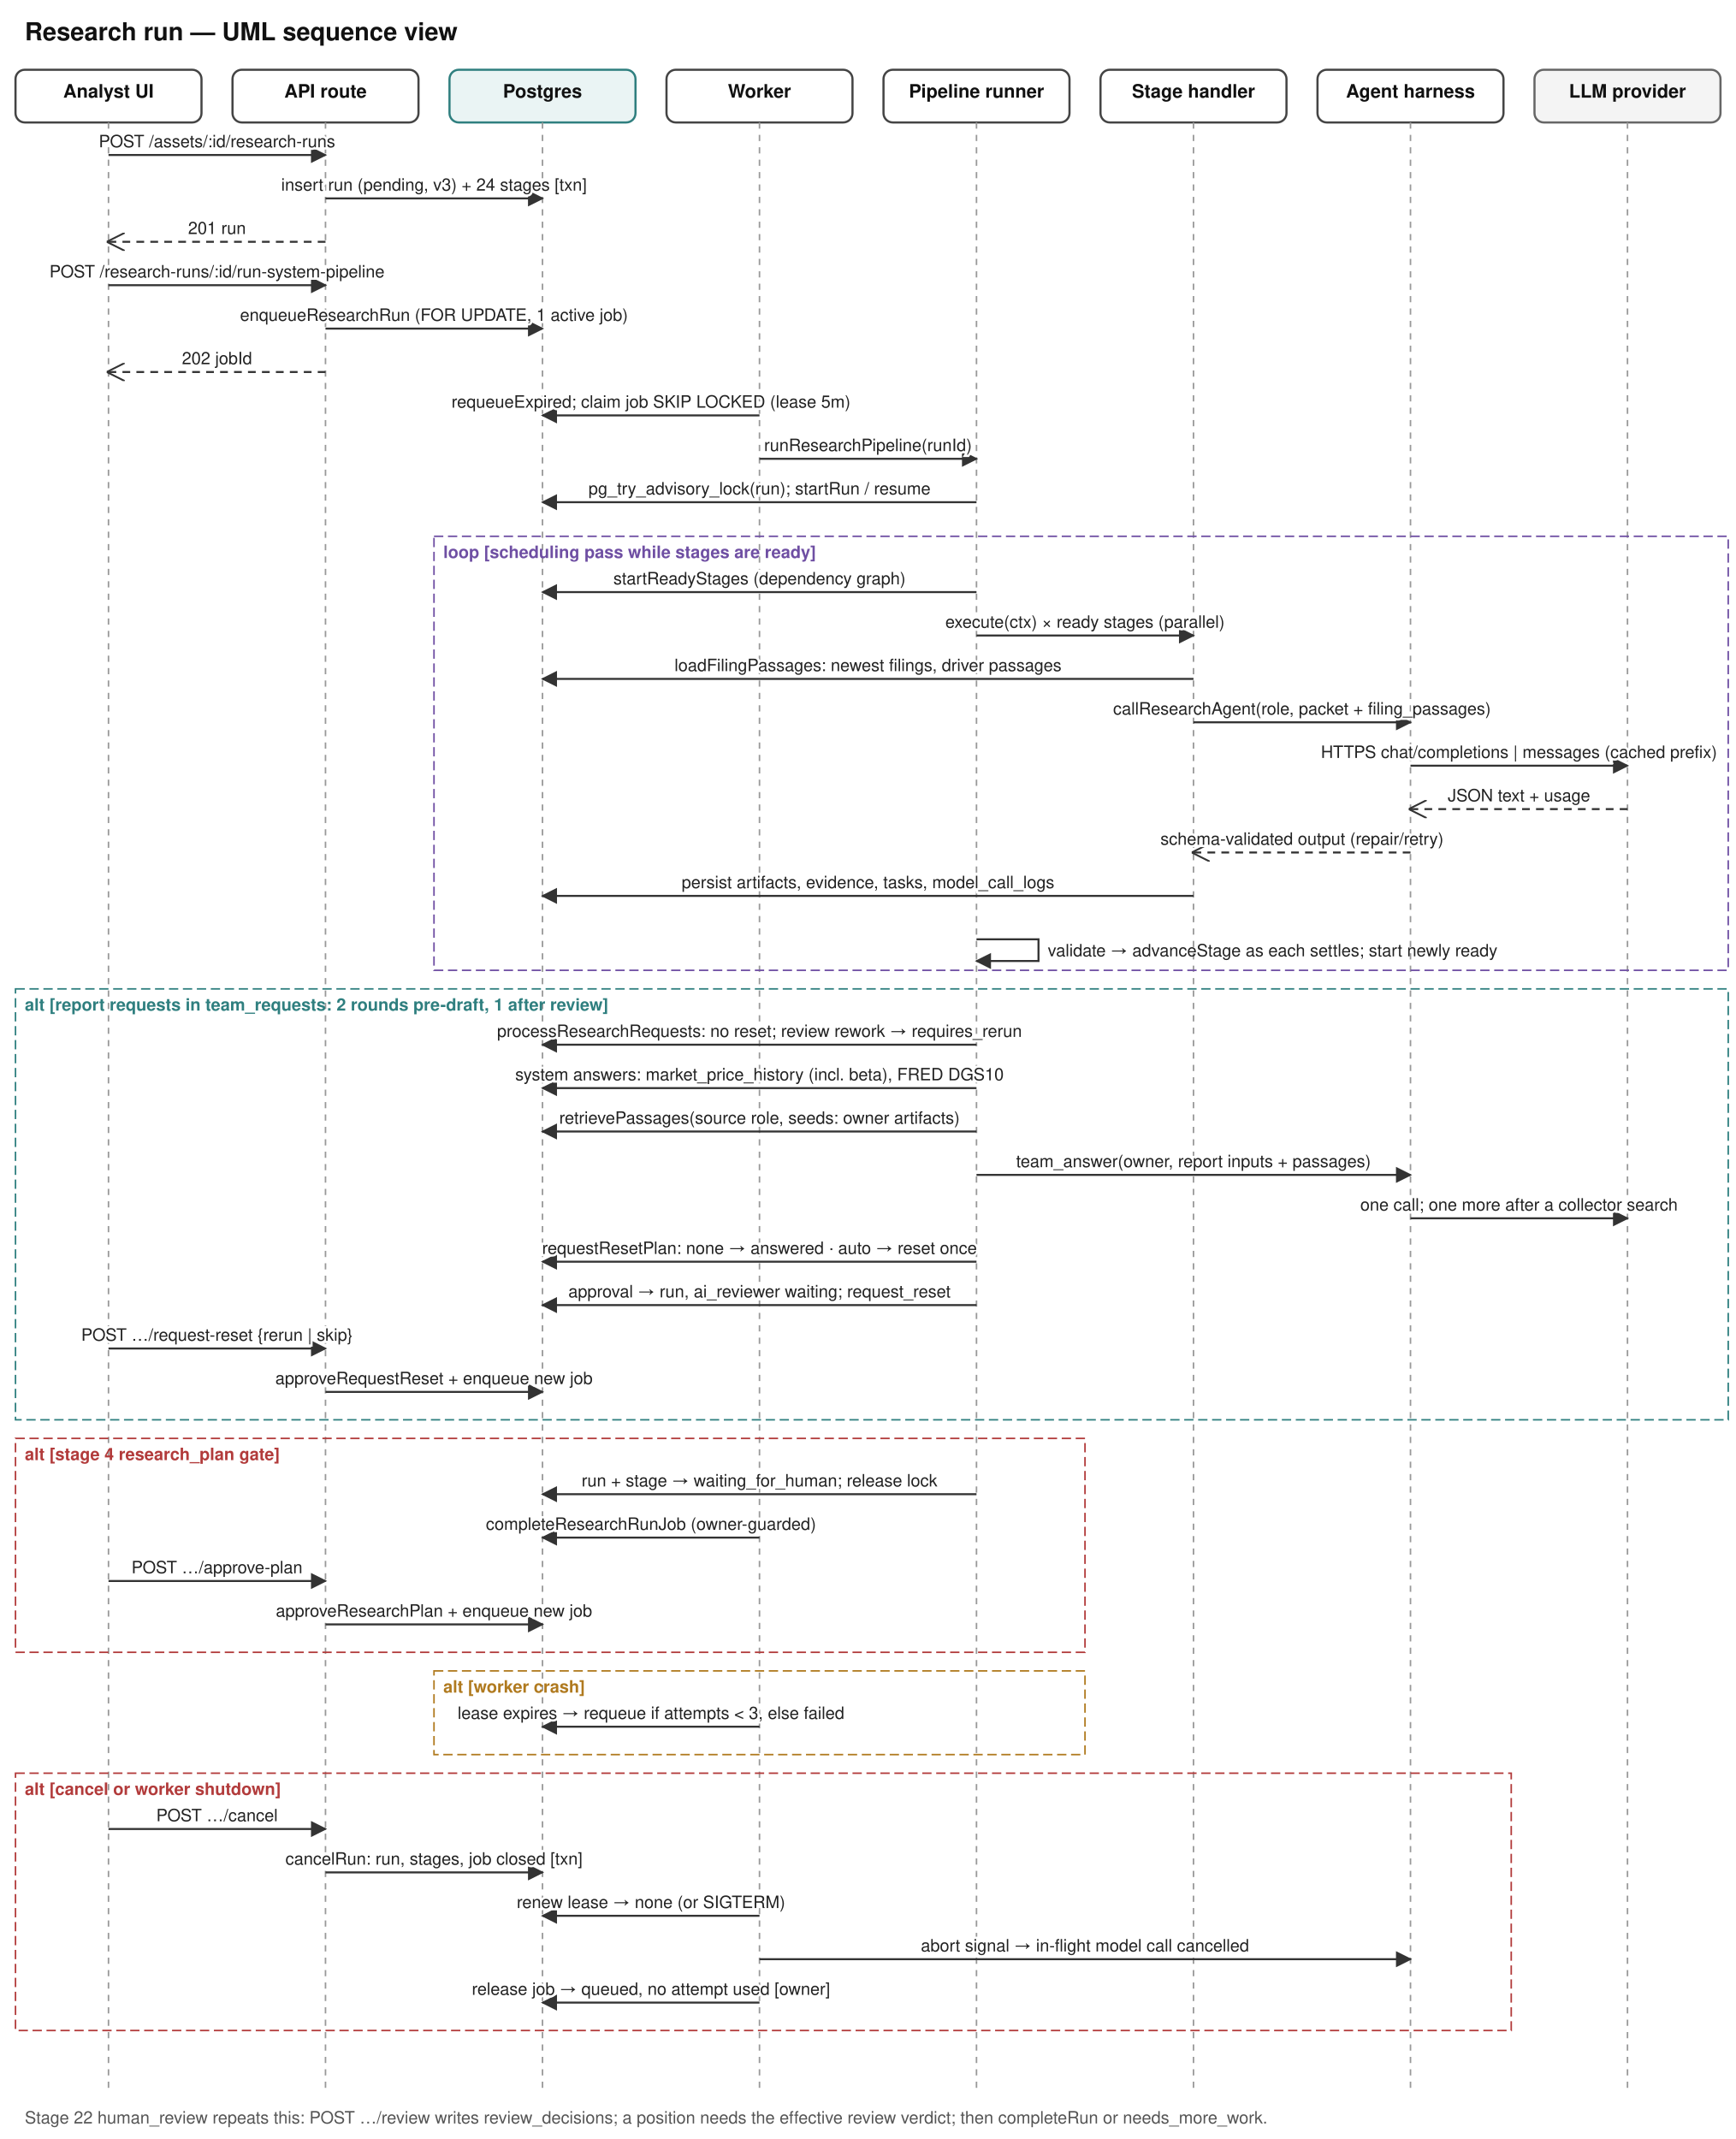
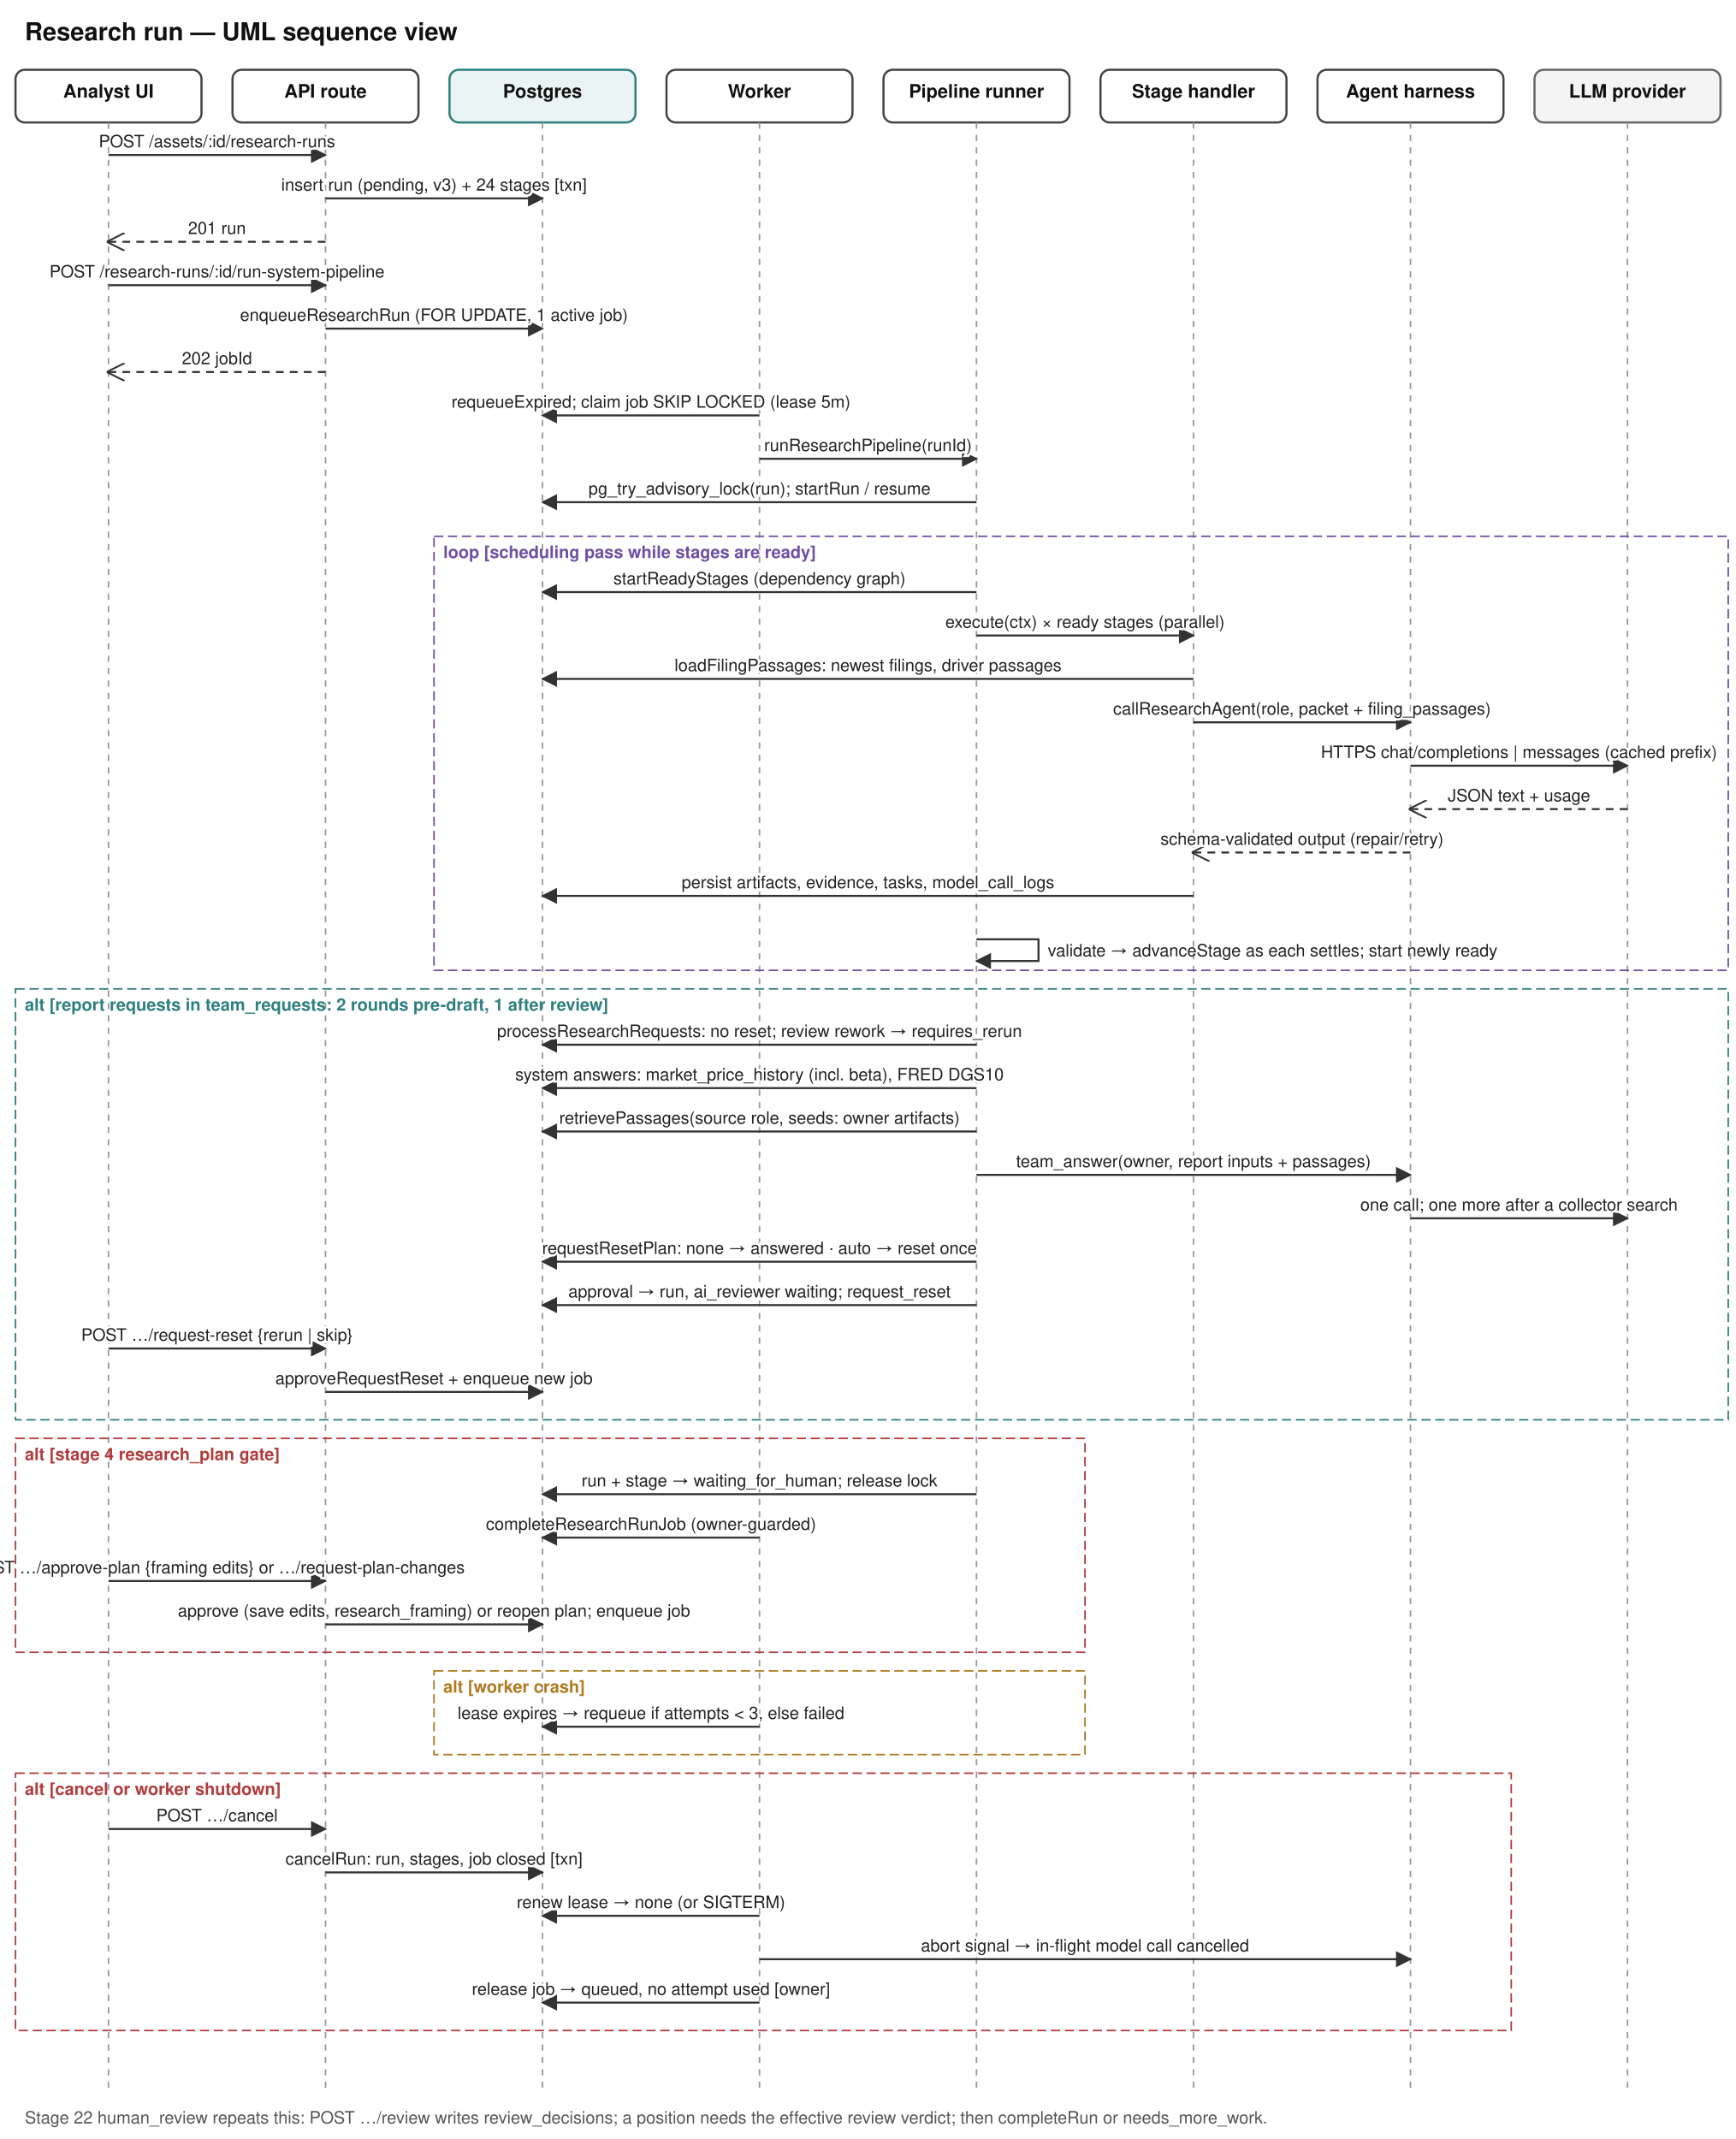
<svg xmlns="http://www.w3.org/2000/svg" viewBox="0 0 1120 1380" width="1120" height="1380" role="img" aria-labelledby="t d" font-family="Helvetica, Arial, sans-serif" font-size="13">
  <defs>
    <marker id="a" viewBox="0 0 10 10" refX="9" refY="5" markerWidth="8" markerHeight="8" orient="auto-start-reverse">
      <path d="M0,0 L10,5 L0,10 z" fill="#333" />
    </marker>
    <marker id="o" viewBox="0 0 10 10" refX="9" refY="5" markerWidth="9" markerHeight="9" orient="auto-start-reverse">
      <path d="M0,0 L10,5 L0,10" fill="none" stroke="#333" />
    </marker>
  </defs>
  <rect x="0" y="0" width="1120" height="1380" fill="#ffffff" />
  <text x="16" y="26" font-size="16" font-weight="bold" fill="#111">Research run — UML sequence view</text>
  <rect x="10" y="45" width="120" height="34" rx="6" fill="#ffffff" stroke="#444444" stroke-width="1.4" />
  <text x="70.0" y="63" font-size="12" font-weight="bold" text-anchor="middle" fill="#111">Analyst UI</text>
  <line x1="70" y1="79" x2="70" y2="1350" stroke="#999" stroke-dasharray="4 4" />
  <rect x="150" y="45" width="120" height="34" rx="6" fill="#ffffff" stroke="#444444" stroke-width="1.4" />
  <text x="210.0" y="63" font-size="12" font-weight="bold" text-anchor="middle" fill="#111">API route</text>
  <line x1="210" y1="79" x2="210" y2="1350" stroke="#999" stroke-dasharray="4 4" />
  <rect x="290" y="45" width="120" height="34" rx="6" fill="#eaf4f4" stroke="#2f7f7f" stroke-width="1.4" />
  <text x="350.0" y="63" font-size="12" font-weight="bold" text-anchor="middle" fill="#111">Postgres</text>
  <line x1="350" y1="79" x2="350" y2="1350" stroke="#999" stroke-dasharray="4 4" />
  <rect x="430" y="45" width="120" height="34" rx="6" fill="#ffffff" stroke="#444444" stroke-width="1.4" />
  <text x="490.0" y="63" font-size="12" font-weight="bold" text-anchor="middle" fill="#111">Worker</text>
  <line x1="490" y1="79" x2="490" y2="1350" stroke="#999" stroke-dasharray="4 4" />
  <rect x="570" y="45" width="120" height="34" rx="6" fill="#ffffff" stroke="#444444" stroke-width="1.4" />
  <text x="630.0" y="63" font-size="12" font-weight="bold" text-anchor="middle" fill="#111">Pipeline runner</text>
  <line x1="630" y1="79" x2="630" y2="1350" stroke="#999" stroke-dasharray="4 4" />
  <rect x="710" y="45" width="120" height="34" rx="6" fill="#ffffff" stroke="#444444" stroke-width="1.4" />
  <text x="770.0" y="63" font-size="12" font-weight="bold" text-anchor="middle" fill="#111">Stage handler</text>
  <line x1="770" y1="79" x2="770" y2="1350" stroke="#999" stroke-dasharray="4 4" />
  <rect x="850" y="45" width="120" height="34" rx="6" fill="#ffffff" stroke="#444444" stroke-width="1.4" />
  <text x="910.0" y="63" font-size="12" font-weight="bold" text-anchor="middle" fill="#111">Agent harness</text>
  <line x1="910" y1="79" x2="910" y2="1350" stroke="#999" stroke-dasharray="4 4" />
  <rect x="990" y="45" width="120" height="34" rx="6" fill="#f4f4f4" stroke="#666666" stroke-width="1.4" />
  <text x="1050.0" y="63" font-size="12" font-weight="bold" text-anchor="middle" fill="#111">LLM provider</text>
  <line x1="1050" y1="79" x2="1050" y2="1350" stroke="#999" stroke-dasharray="4 4" />
  <path d="M70,100 L210,100" fill="none" stroke="#333" stroke-width="1.3" marker-end="url(#a)" />
  <text x="140.0" y="95" font-size="11" text-anchor="middle" fill="#222" stroke="#ffffff" stroke-width="3" paint-order="stroke">POST /assets/:id/research-runs</text>
  <path d="M210,128 L350,128" fill="none" stroke="#333" stroke-width="1.3" marker-end="url(#a)" />
  <text x="280.0" y="123" font-size="11" text-anchor="middle" fill="#222" stroke="#ffffff" stroke-width="3" paint-order="stroke">insert run (pending, v3) + 24 stages [txn]</text>
  <path d="M210,156 L70,156" fill="none" stroke="#333" stroke-width="1.3" stroke-dasharray="5 4" marker-end="url(#o)" />
  <text x="140.0" y="151" font-size="11" text-anchor="middle" fill="#222" stroke="#ffffff" stroke-width="3" paint-order="stroke">201 run</text>
  <path d="M70,184 L210,184" fill="none" stroke="#333" stroke-width="1.3" marker-end="url(#a)" />
  <text x="140.0" y="179" font-size="11" text-anchor="middle" fill="#222" stroke="#ffffff" stroke-width="3" paint-order="stroke">POST /research-runs/:id/run-system-pipeline</text>
  <path d="M210,212 L350,212" fill="none" stroke="#333" stroke-width="1.3" marker-end="url(#a)" />
  <text x="280.0" y="207" font-size="11" text-anchor="middle" fill="#222" stroke="#ffffff" stroke-width="3" paint-order="stroke">enqueueResearchRun (FOR UPDATE, 1 active job)</text>
  <path d="M210,240 L70,240" fill="none" stroke="#333" stroke-width="1.3" stroke-dasharray="5 4" marker-end="url(#o)" />
  <text x="140.0" y="235" font-size="11" text-anchor="middle" fill="#222" stroke="#ffffff" stroke-width="3" paint-order="stroke">202 jobId</text>
  <path d="M490,268 L350,268" fill="none" stroke="#333" stroke-width="1.3" marker-end="url(#a)" />
  <text x="420.0" y="263" font-size="11" text-anchor="middle" fill="#222" stroke="#ffffff" stroke-width="3" paint-order="stroke">requeueExpired; claim job SKIP LOCKED (lease 5m)</text>
  <path d="M490,296 L630,296" fill="none" stroke="#333" stroke-width="1.3" marker-end="url(#a)" />
  <text x="560.0" y="291" font-size="11" text-anchor="middle" fill="#222" stroke="#ffffff" stroke-width="3" paint-order="stroke">runResearchPipeline(runId)</text>
  <path d="M630,324 L350,324" fill="none" stroke="#333" stroke-width="1.3" marker-end="url(#a)" />
  <text x="490.0" y="319" font-size="11" text-anchor="middle" fill="#222" stroke="#ffffff" stroke-width="3" paint-order="stroke">pg_try_advisory_lock(run); startRun / resume</text>
  <text x="286" y="360" font-size="11" font-weight="bold" text-anchor="start" fill="#6f4fa3">loop [scheduling pass while stages are ready]</text>
  <path d="M630,382 L350,382" fill="none" stroke="#333" stroke-width="1.3" marker-end="url(#a)" />
  <text x="490.0" y="377" font-size="11" text-anchor="middle" fill="#222" stroke="#ffffff" stroke-width="3" paint-order="stroke">startReadyStages (dependency graph)</text>
  <path d="M630,410 L770,410" fill="none" stroke="#333" stroke-width="1.3" marker-end="url(#a)" />
  <text x="700.0" y="405" font-size="11" text-anchor="middle" fill="#222" stroke="#ffffff" stroke-width="3" paint-order="stroke">execute(ctx) × ready stages (parallel)</text>
  <path d="M770,438 L350,438" fill="none" stroke="#333" stroke-width="1.3" marker-end="url(#a)" />
  <text x="560.0" y="433" font-size="11" text-anchor="middle" fill="#222" stroke="#ffffff" stroke-width="3" paint-order="stroke">loadFilingPassages: newest filings, driver passages</text>
  <path d="M770,466 L910,466" fill="none" stroke="#333" stroke-width="1.3" marker-end="url(#a)" />
  <text x="840.0" y="461" font-size="11" text-anchor="middle" fill="#222" stroke="#ffffff" stroke-width="3" paint-order="stroke">callResearchAgent(role, packet + filing_passages)</text>
  <path d="M910,494 L1050,494" fill="none" stroke="#333" stroke-width="1.3" marker-end="url(#a)" />
  <text x="980.0" y="489" font-size="11" text-anchor="middle" fill="#222" stroke="#ffffff" stroke-width="3" paint-order="stroke">HTTPS chat/completions | messages (cached prefix)</text>
  <path d="M1050,522 L910,522" fill="none" stroke="#333" stroke-width="1.3" stroke-dasharray="5 4" marker-end="url(#o)" />
  <text x="980.0" y="517" font-size="11" text-anchor="middle" fill="#222" stroke="#ffffff" stroke-width="3" paint-order="stroke">JSON text + usage</text>
  <path d="M910,550 L770,550" fill="none" stroke="#333" stroke-width="1.3" stroke-dasharray="5 4" marker-end="url(#o)" />
  <text x="840.0" y="545" font-size="11" text-anchor="middle" fill="#222" stroke="#ffffff" stroke-width="3" paint-order="stroke">schema-validated output (repair/retry)</text>
  <path d="M770,578 L350,578" fill="none" stroke="#333" stroke-width="1.3" marker-end="url(#a)" />
  <text x="560.0" y="573" font-size="11" text-anchor="middle" fill="#222" stroke="#ffffff" stroke-width="3" paint-order="stroke">persist artifacts, evidence, tasks, model_call_logs</text>
  <path d="M630,606 h40 v14 h-40" fill="none" stroke="#333" stroke-width="1.3" marker-end="url(#a)" />
  <text x="676" y="617" font-size="11" font-weight="normal" text-anchor="start" fill="#222">validate → advanceStage as each settles; start newly ready</text>
  <rect x="280" y="346" width="835" height="280" fill="none" stroke="#6f4fa3" stroke-dasharray="6 3" />
  <text x="16" y="652" font-size="11" font-weight="bold" text-anchor="start" fill="#2f7f7f">alt [report requests in team_requests: 2 rounds pre-draft, 1 after review]</text>
  <path d="M630,674 L350,674" fill="none" stroke="#333" stroke-width="1.3" marker-end="url(#a)" />
  <text x="490.0" y="669" font-size="11" text-anchor="middle" fill="#222" stroke="#ffffff" stroke-width="3" paint-order="stroke">processResearchRequests: no reset; review rework → requires_rerun</text>
  <path d="M630,702 L350,702" fill="none" stroke="#333" stroke-width="1.3" marker-end="url(#a)" />
  <text x="490.0" y="697" font-size="11" text-anchor="middle" fill="#222" stroke="#ffffff" stroke-width="3" paint-order="stroke">system answers: market_price_history (incl. beta), FRED DGS10</text>
  <path d="M630,730 L350,730" fill="none" stroke="#333" stroke-width="1.3" marker-end="url(#a)" />
  <text x="490.0" y="725" font-size="11" text-anchor="middle" fill="#222" stroke="#ffffff" stroke-width="3" paint-order="stroke">retrievePassages(source role, seeds: owner artifacts)</text>
  <path d="M630,758 L910,758" fill="none" stroke="#333" stroke-width="1.3" marker-end="url(#a)" />
  <text x="770.0" y="753" font-size="11" text-anchor="middle" fill="#222" stroke="#ffffff" stroke-width="3" paint-order="stroke">team_answer(owner, report inputs + passages)</text>
  <path d="M910,786 L1050,786" fill="none" stroke="#333" stroke-width="1.3" marker-end="url(#a)" />
  <text x="980.0" y="781" font-size="11" text-anchor="middle" fill="#222" stroke="#ffffff" stroke-width="3" paint-order="stroke">one call; one more after a collector search</text>
  <path d="M630,814 L350,814" fill="none" stroke="#333" stroke-width="1.3" marker-end="url(#a)" />
  <text x="490.0" y="809" font-size="11" text-anchor="middle" fill="#222" stroke="#ffffff" stroke-width="3" paint-order="stroke">requestResetPlan: none → answered · auto → reset once</text>
  <path d="M630,842 L350,842" fill="none" stroke="#333" stroke-width="1.3" marker-end="url(#a)" />
  <text x="490.0" y="837" font-size="11" text-anchor="middle" fill="#222" stroke="#ffffff" stroke-width="3" paint-order="stroke">approval → run, ai_reviewer waiting; request_reset</text>
  <path d="M70,870 L210,870" fill="none" stroke="#333" stroke-width="1.3" marker-end="url(#a)" />
  <text x="140.0" y="865" font-size="11" text-anchor="middle" fill="#222" stroke="#ffffff" stroke-width="3" paint-order="stroke">POST …/request-reset {rerun | skip}</text>
  <path d="M210,898 L350,898" fill="none" stroke="#333" stroke-width="1.3" marker-end="url(#a)" />
  <text x="280.0" y="893" font-size="11" text-anchor="middle" fill="#222" stroke="#ffffff" stroke-width="3" paint-order="stroke">approveRequestReset + enqueue new job</text>
  <rect x="10" y="638" width="1105" height="278" fill="none" stroke="#2f7f7f" stroke-dasharray="6 3" />
  <text x="16" y="942" font-size="11" font-weight="bold" text-anchor="start" fill="#b23b3b">alt [stage 4 research_plan gate]</text>
  <path d="M630,964 L350,964" fill="none" stroke="#333" stroke-width="1.3" marker-end="url(#a)" />
  <text x="490.0" y="959" font-size="11" text-anchor="middle" fill="#222" stroke="#ffffff" stroke-width="3" paint-order="stroke">run + stage → waiting_for_human; release lock</text>
  <path d="M490,992 L350,992" fill="none" stroke="#333" stroke-width="1.3" marker-end="url(#a)" />
  <text x="420.0" y="987" font-size="11" text-anchor="middle" fill="#222" stroke="#ffffff" stroke-width="3" paint-order="stroke">completeResearchRunJob (owner-guarded)</text>
  <path d="M70,1020 L210,1020" fill="none" stroke="#333" stroke-width="1.3" marker-end="url(#a)" />
-   <text x="140.0" y="1015" font-size="11" text-anchor="middle" fill="#222" stroke="#ffffff" stroke-width="3" paint-order="stroke">POST …/approve-plan</text>
+   <text x="140.0" y="1015" font-size="11" text-anchor="middle" fill="#222" stroke="#ffffff" stroke-width="3" paint-order="stroke">POST …/approve-plan {framing edits} or …/request-plan-changes</text>
  <path d="M210,1048 L350,1048" fill="none" stroke="#333" stroke-width="1.3" marker-end="url(#a)" />
-   <text x="280.0" y="1043" font-size="11" text-anchor="middle" fill="#222" stroke="#ffffff" stroke-width="3" paint-order="stroke">approveResearchPlan + enqueue new job</text>
+   <text x="280.0" y="1043" font-size="11" text-anchor="middle" fill="#222" stroke="#ffffff" stroke-width="3" paint-order="stroke">approve (save edits, research_framing) or reopen plan; enqueue job</text>
  <rect x="10" y="928" width="690" height="138" fill="none" stroke="#b23b3b" stroke-dasharray="6 3" />
  <text x="286" y="1092" font-size="11" font-weight="bold" text-anchor="start" fill="#b07a1f">alt [worker crash]</text>
  <path d="M490,1114 L350,1114" fill="none" stroke="#333" stroke-width="1.3" marker-end="url(#a)" />
  <text x="420.0" y="1109" font-size="11" text-anchor="middle" fill="#222" stroke="#ffffff" stroke-width="3" paint-order="stroke">lease expires → requeue if attempts &lt; 3, else failed</text>
  <rect x="280" y="1078" width="420" height="54" fill="none" stroke="#b07a1f" stroke-dasharray="6 3" />
  <text x="16" y="1158" font-size="11" font-weight="bold" text-anchor="start" fill="#b23b3b">alt [cancel or worker shutdown]</text>
  <path d="M70,1180 L210,1180" fill="none" stroke="#333" stroke-width="1.3" marker-end="url(#a)" />
  <text x="140.0" y="1175" font-size="11" text-anchor="middle" fill="#222" stroke="#ffffff" stroke-width="3" paint-order="stroke">POST …/cancel</text>
  <path d="M210,1208 L350,1208" fill="none" stroke="#333" stroke-width="1.3" marker-end="url(#a)" />
  <text x="280.0" y="1203" font-size="11" text-anchor="middle" fill="#222" stroke="#ffffff" stroke-width="3" paint-order="stroke">cancelRun: run, stages, job closed [txn]</text>
  <path d="M490,1236 L350,1236" fill="none" stroke="#333" stroke-width="1.3" marker-end="url(#a)" />
  <text x="420.0" y="1231" font-size="11" text-anchor="middle" fill="#222" stroke="#ffffff" stroke-width="3" paint-order="stroke">renew lease → none (or SIGTERM)</text>
  <path d="M490,1264 L910,1264" fill="none" stroke="#333" stroke-width="1.3" marker-end="url(#a)" />
  <text x="700.0" y="1259" font-size="11" text-anchor="middle" fill="#222" stroke="#ffffff" stroke-width="3" paint-order="stroke">abort signal → in-flight model call cancelled</text>
  <path d="M490,1292 L350,1292" fill="none" stroke="#333" stroke-width="1.3" marker-end="url(#a)" />
  <text x="420.0" y="1287" font-size="11" text-anchor="middle" fill="#222" stroke="#ffffff" stroke-width="3" paint-order="stroke">release job → queued, no attempt used [owner]</text>
  <rect x="10" y="1144" width="965" height="166" fill="none" stroke="#b23b3b" stroke-dasharray="6 3" />
  <text x="16" y="1370" font-size="11" font-weight="normal" text-anchor="start" fill="#555">Stage 22 human_review repeats this: POST …/review writes review_decisions; a position needs the effective review verdict; then completeRun or needs_more_work.</text>
</svg>
